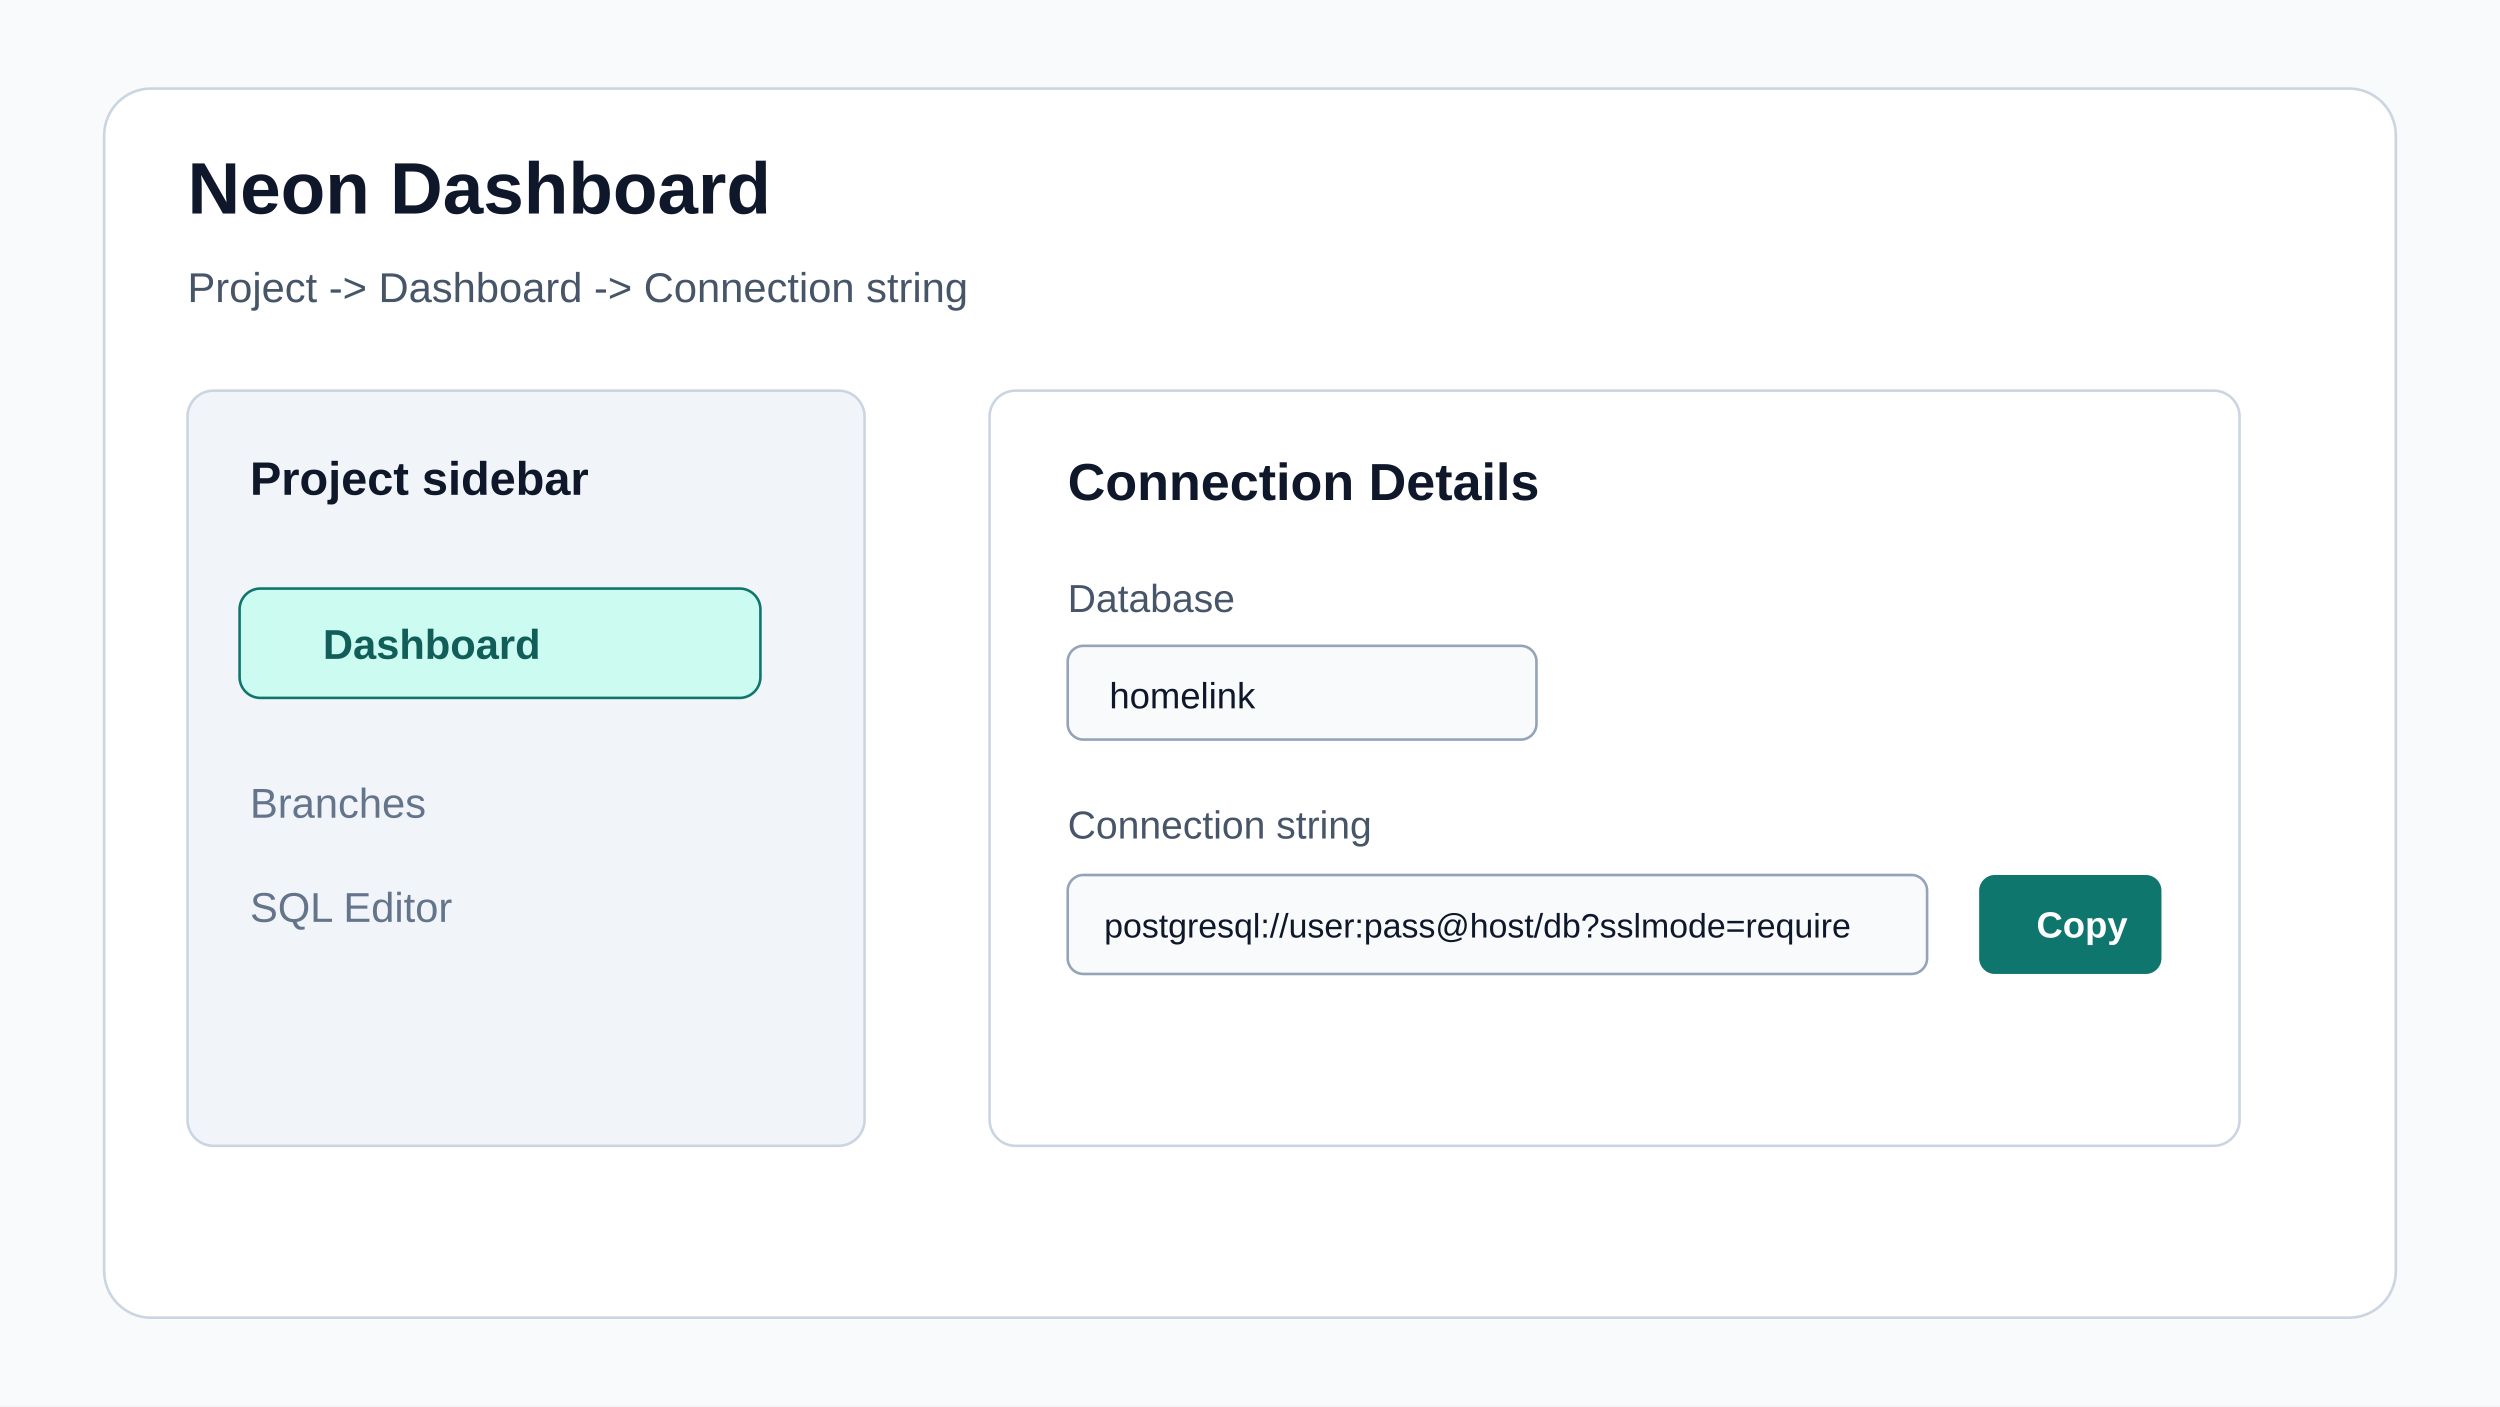
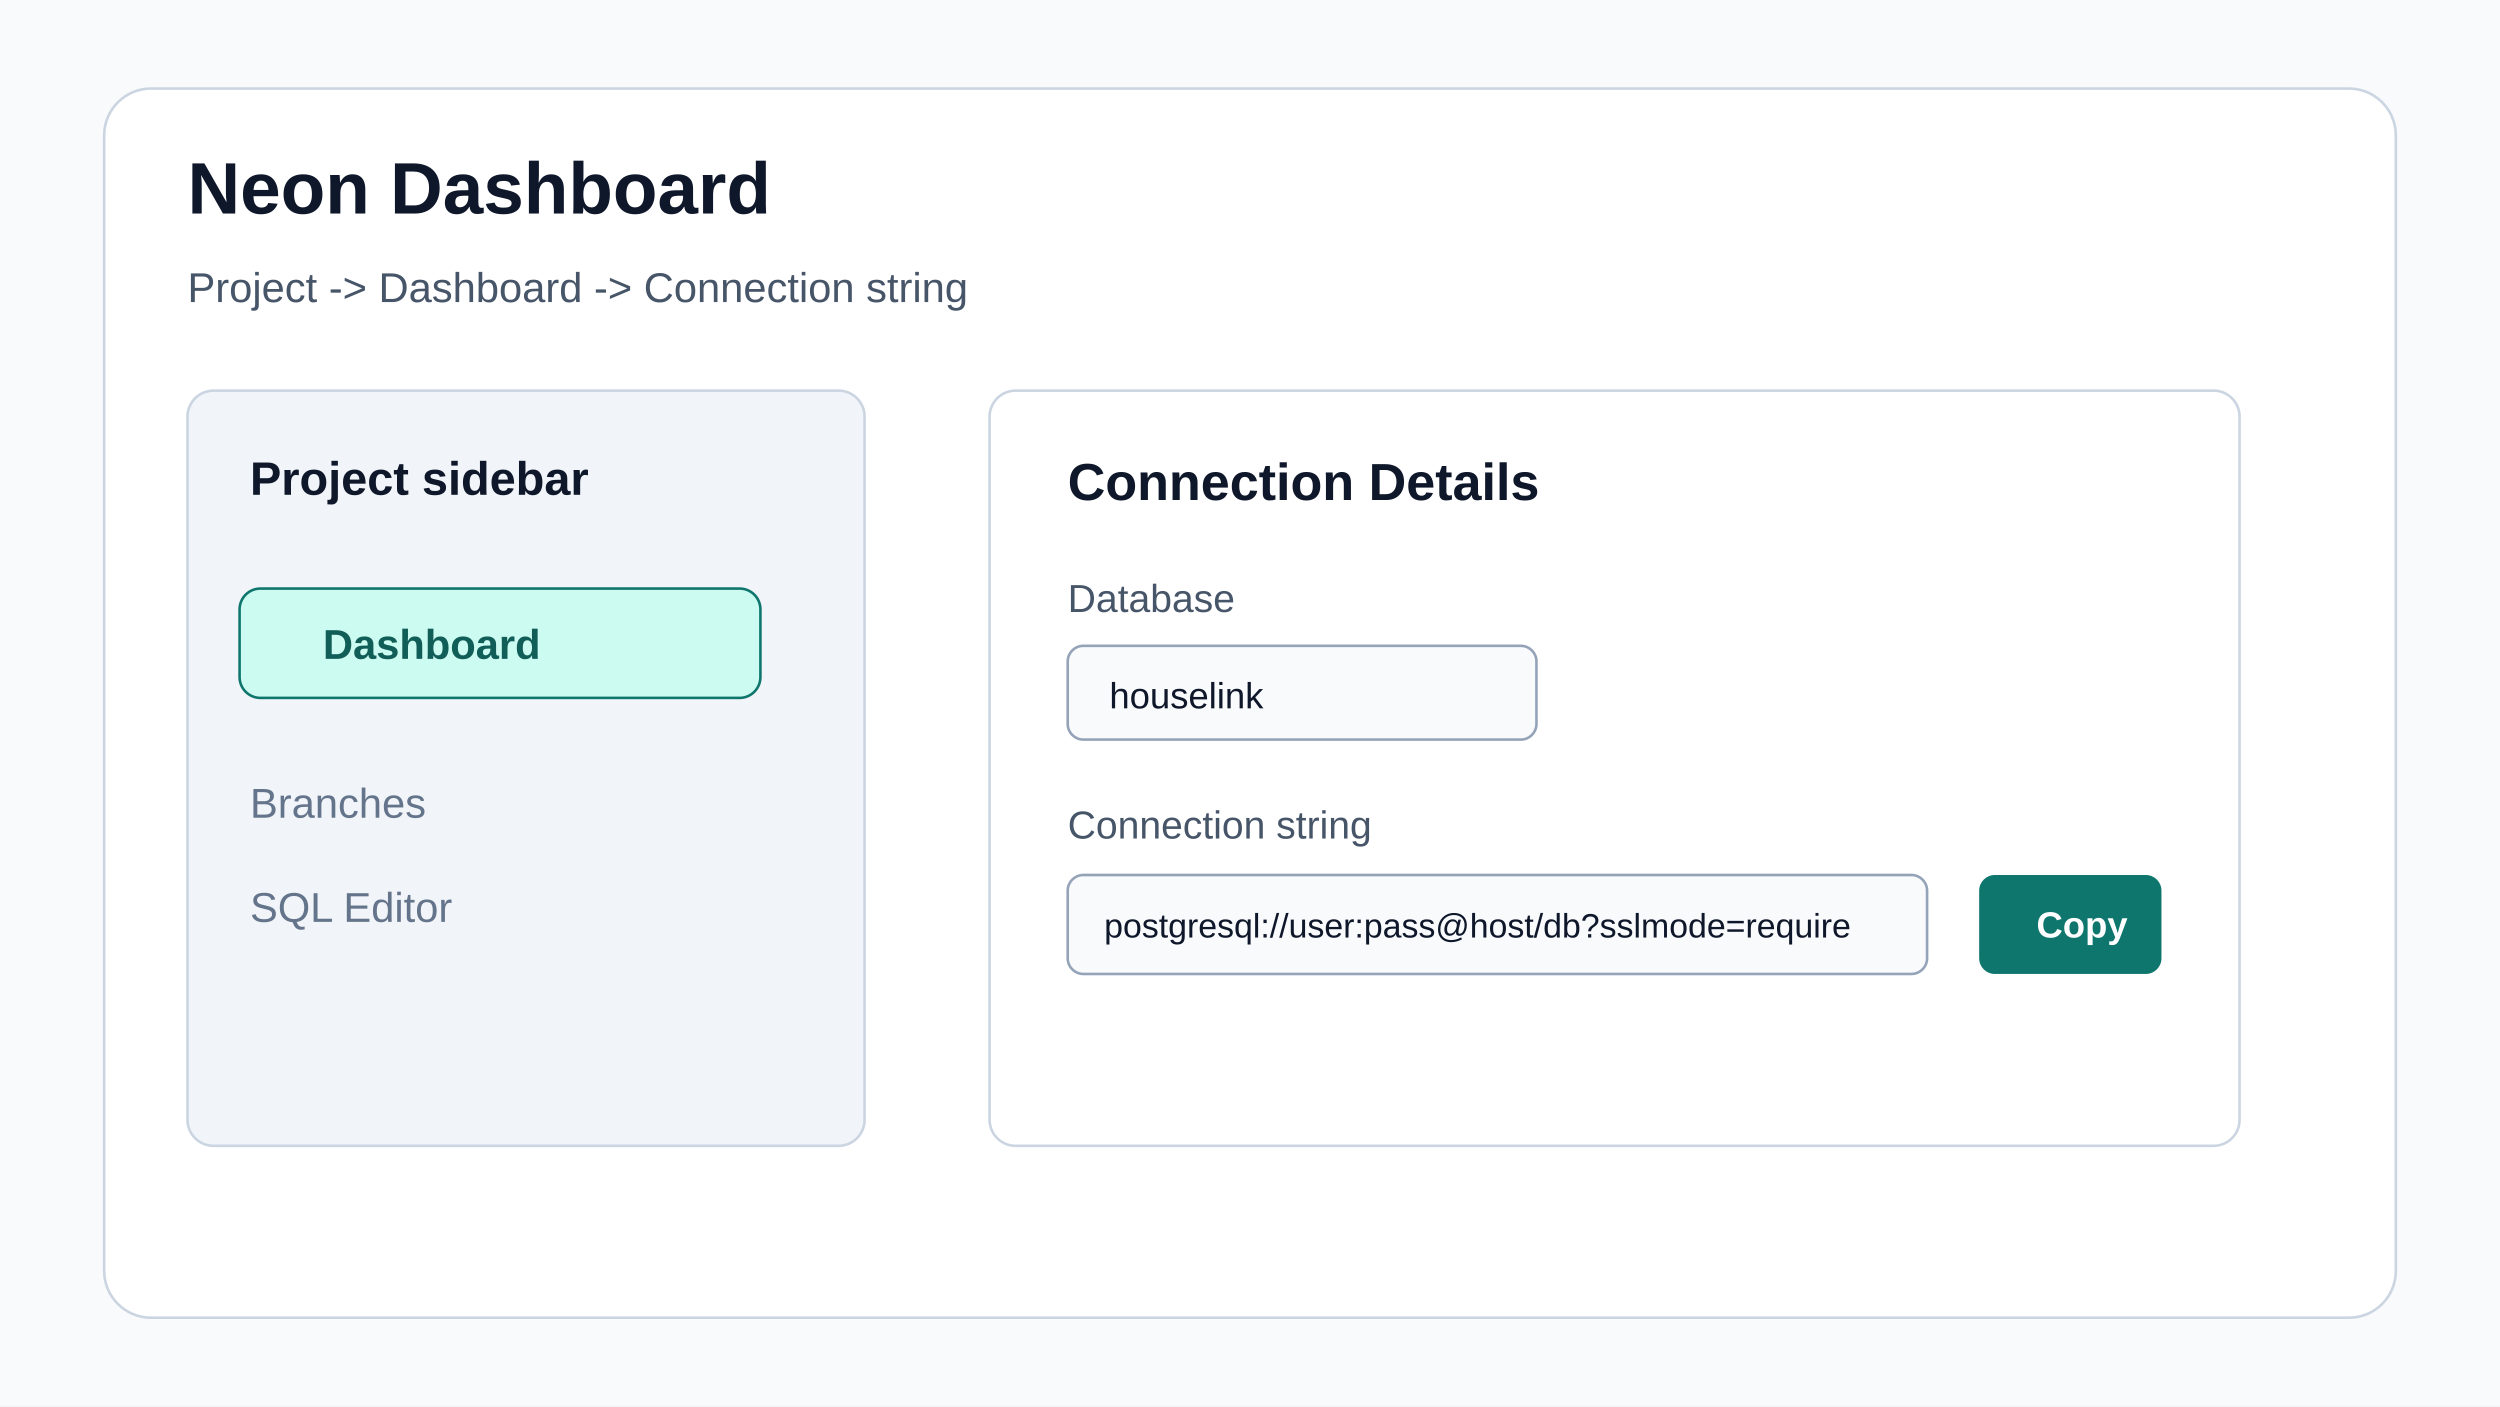
<svg xmlns="http://www.w3.org/2000/svg" width="960" height="540" viewBox="0 0 960 540" role="img" aria-label="Neon database connection string guide">
  <rect width="960" height="540" fill="#f8fafc" />
  <rect x="40" y="34" width="880" height="472" rx="18" fill="#fff" stroke="#cbd5e1" />
  <text x="72" y="82" font-family="Arial" font-size="28" font-weight="700" fill="#0f172a">Neon Dashboard</text>
  <text x="72" y="116" font-family="Arial" font-size="16" fill="#475569">Project -&gt; Dashboard -&gt; Connection string</text>
  <rect x="72" y="150" width="260" height="290" rx="10" fill="#f1f5f9" stroke="#cbd5e1" />
  <text x="96" y="190" font-family="Arial" font-size="18" font-weight="700" fill="#0f172a">Project sidebar</text>
  <rect x="92" y="226" width="200" height="42" rx="8" fill="#ccfbf1" stroke="#0f766e" />
  <text x="124" y="253" font-family="Arial" font-size="16" font-weight="700" fill="#115e59">Dashboard</text>
  <text x="96" y="314" font-family="Arial" font-size="16" fill="#64748b">Branches</text>
  <text x="96" y="354" font-family="Arial" font-size="16" fill="#64748b">SQL Editor</text>
  <rect x="380" y="150" width="480" height="290" rx="10" fill="#fff" stroke="#cbd5e1" />
  <text x="410" y="192" font-family="Arial" font-size="20" font-weight="700" fill="#0f172a">Connection Details</text>
  <text x="410" y="235" font-family="Arial" font-size="15" fill="#475569">Database</text>
  <rect x="410" y="248" width="180" height="36" rx="6" fill="#f8fafc" stroke="#94a3b8" />
-   <text x="426" y="272" font-family="Arial" font-size="14" fill="#0f172a">homelink</text>
+   <text x="426" y="272" font-family="Arial" font-size="14" fill="#0f172a">houselink</text>
  <text x="410" y="322" font-family="Arial" font-size="15" fill="#475569">Connection string</text>
  <rect x="410" y="336" width="330" height="38" rx="6" fill="#f8fafc" stroke="#94a3b8" />
  <text x="424" y="360" font-family="Arial" font-size="13" fill="#0f172a">postgresql://user:pass@host/db?sslmode=require</text>
  <rect x="760" y="336" width="70" height="38" rx="6" fill="#0f766e" />
  <text x="782" y="360" font-family="Arial" font-size="14" font-weight="700" fill="#fff">Copy</text>
</svg>
